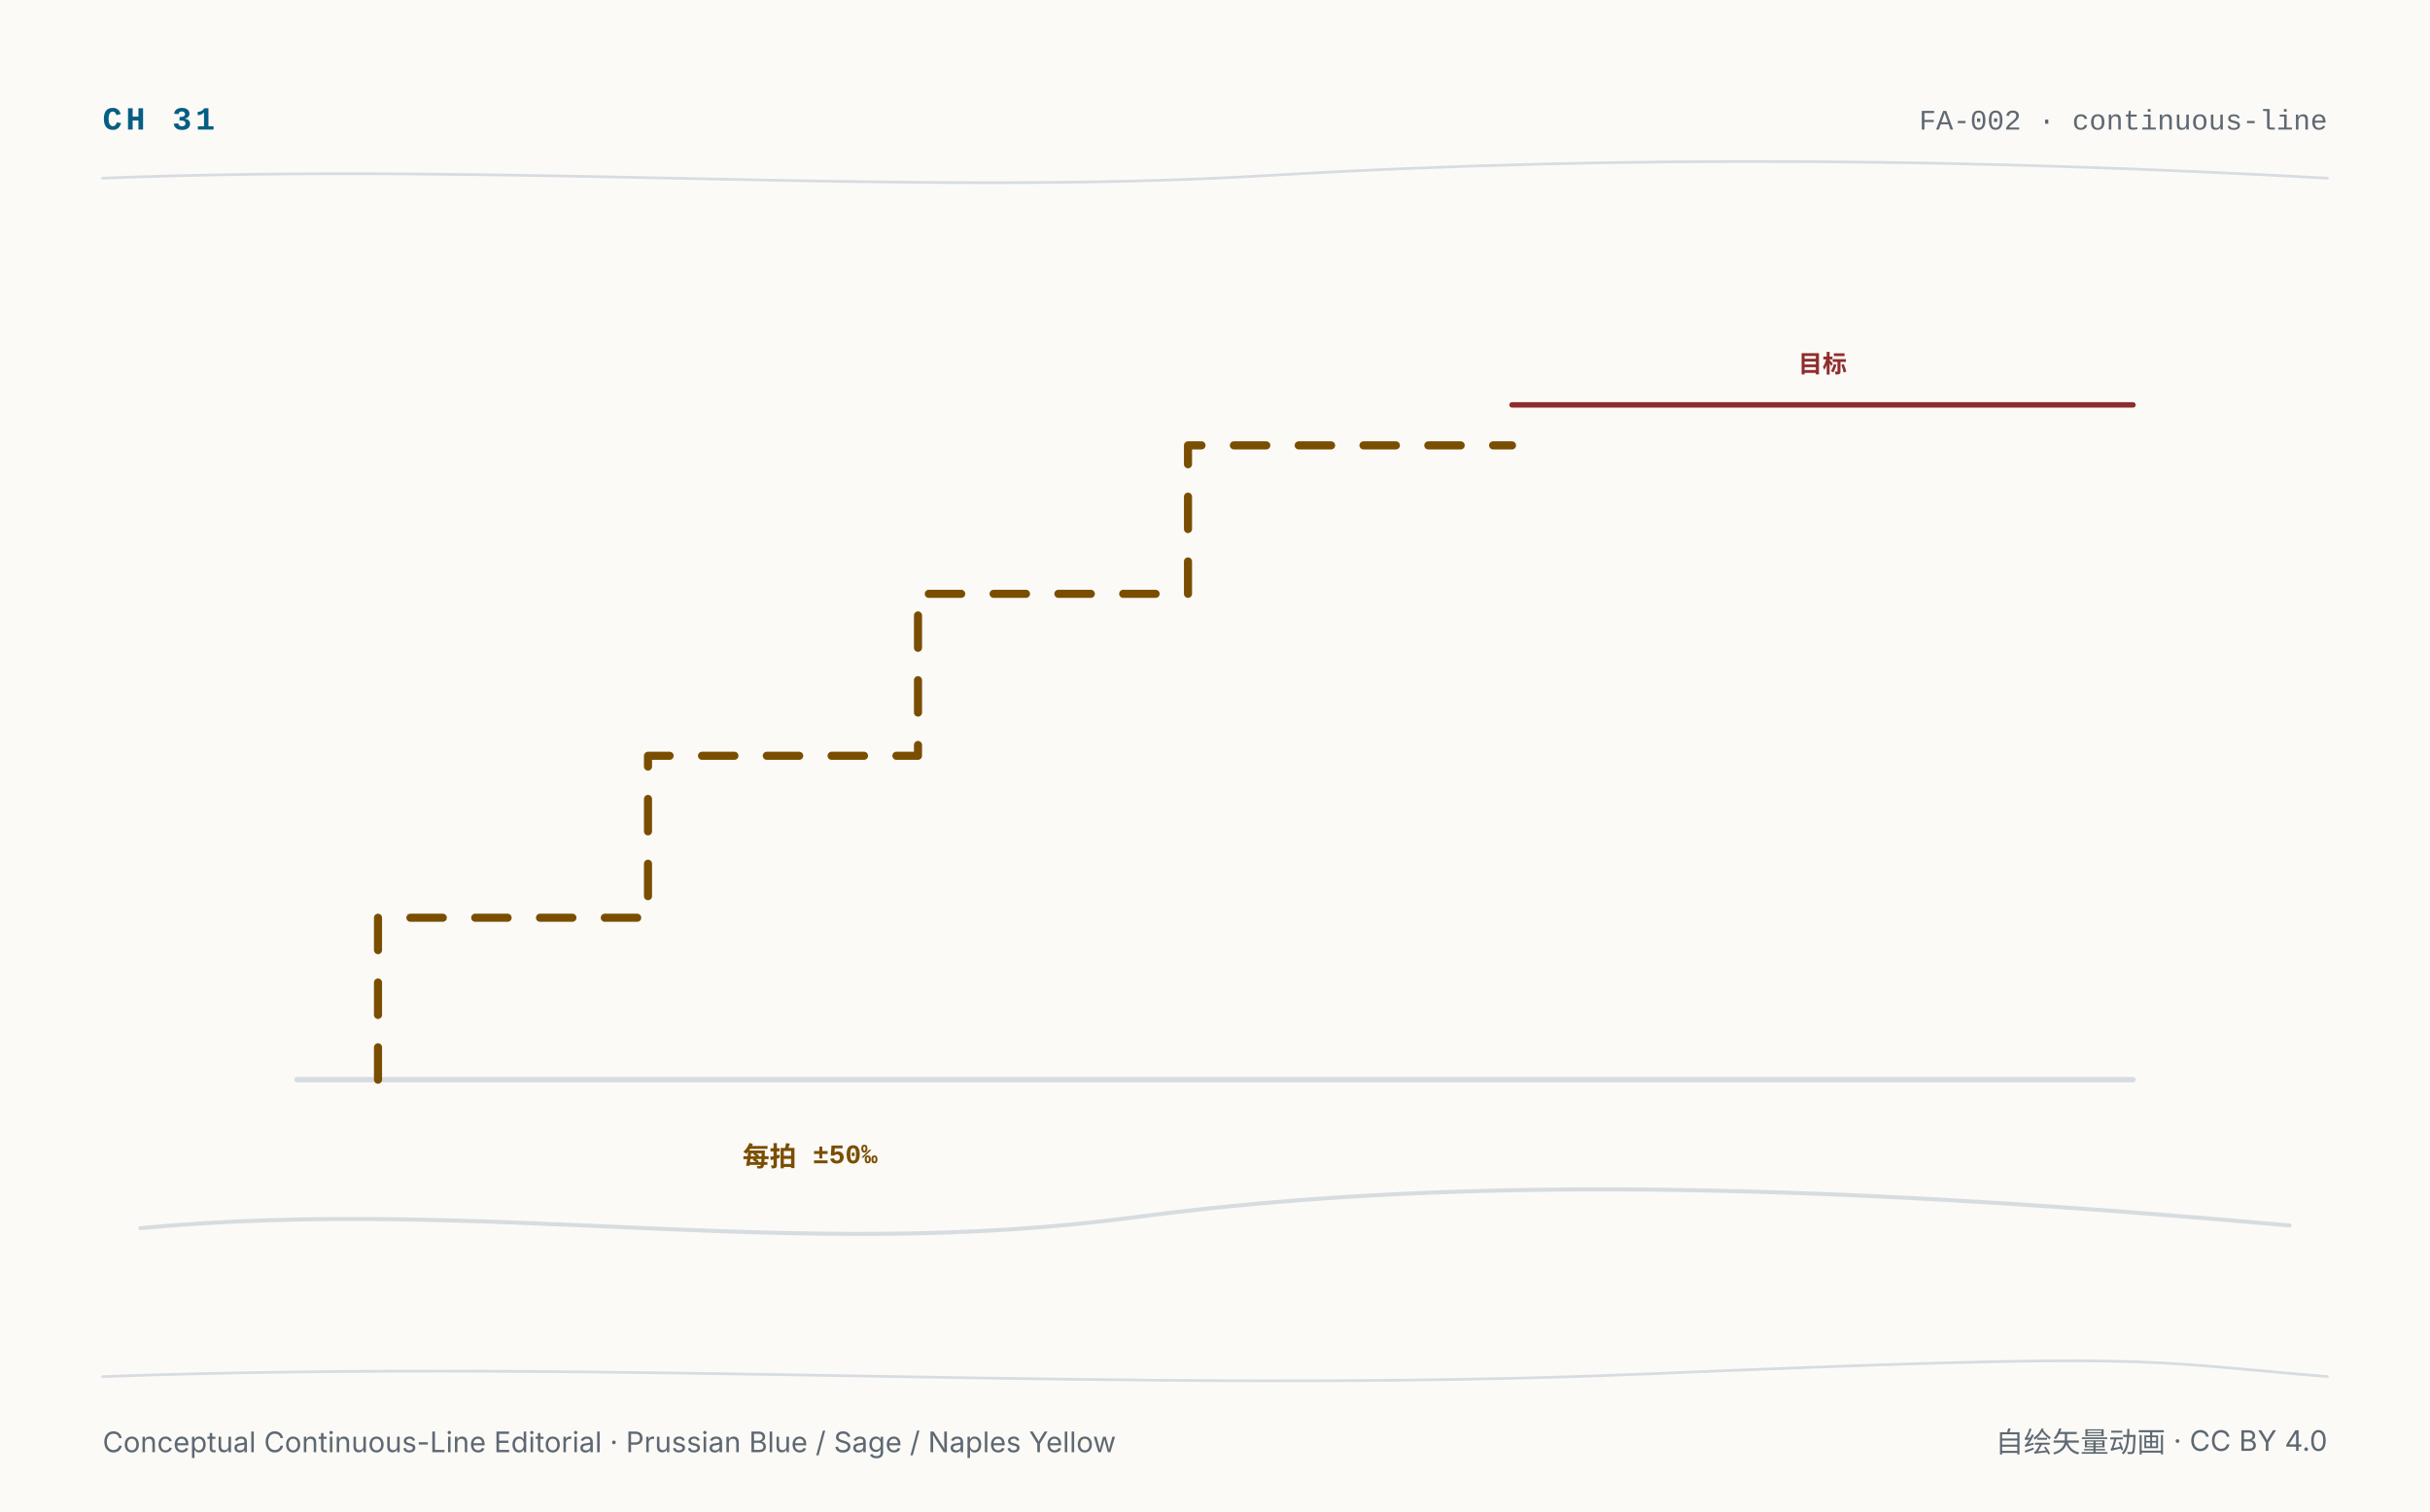
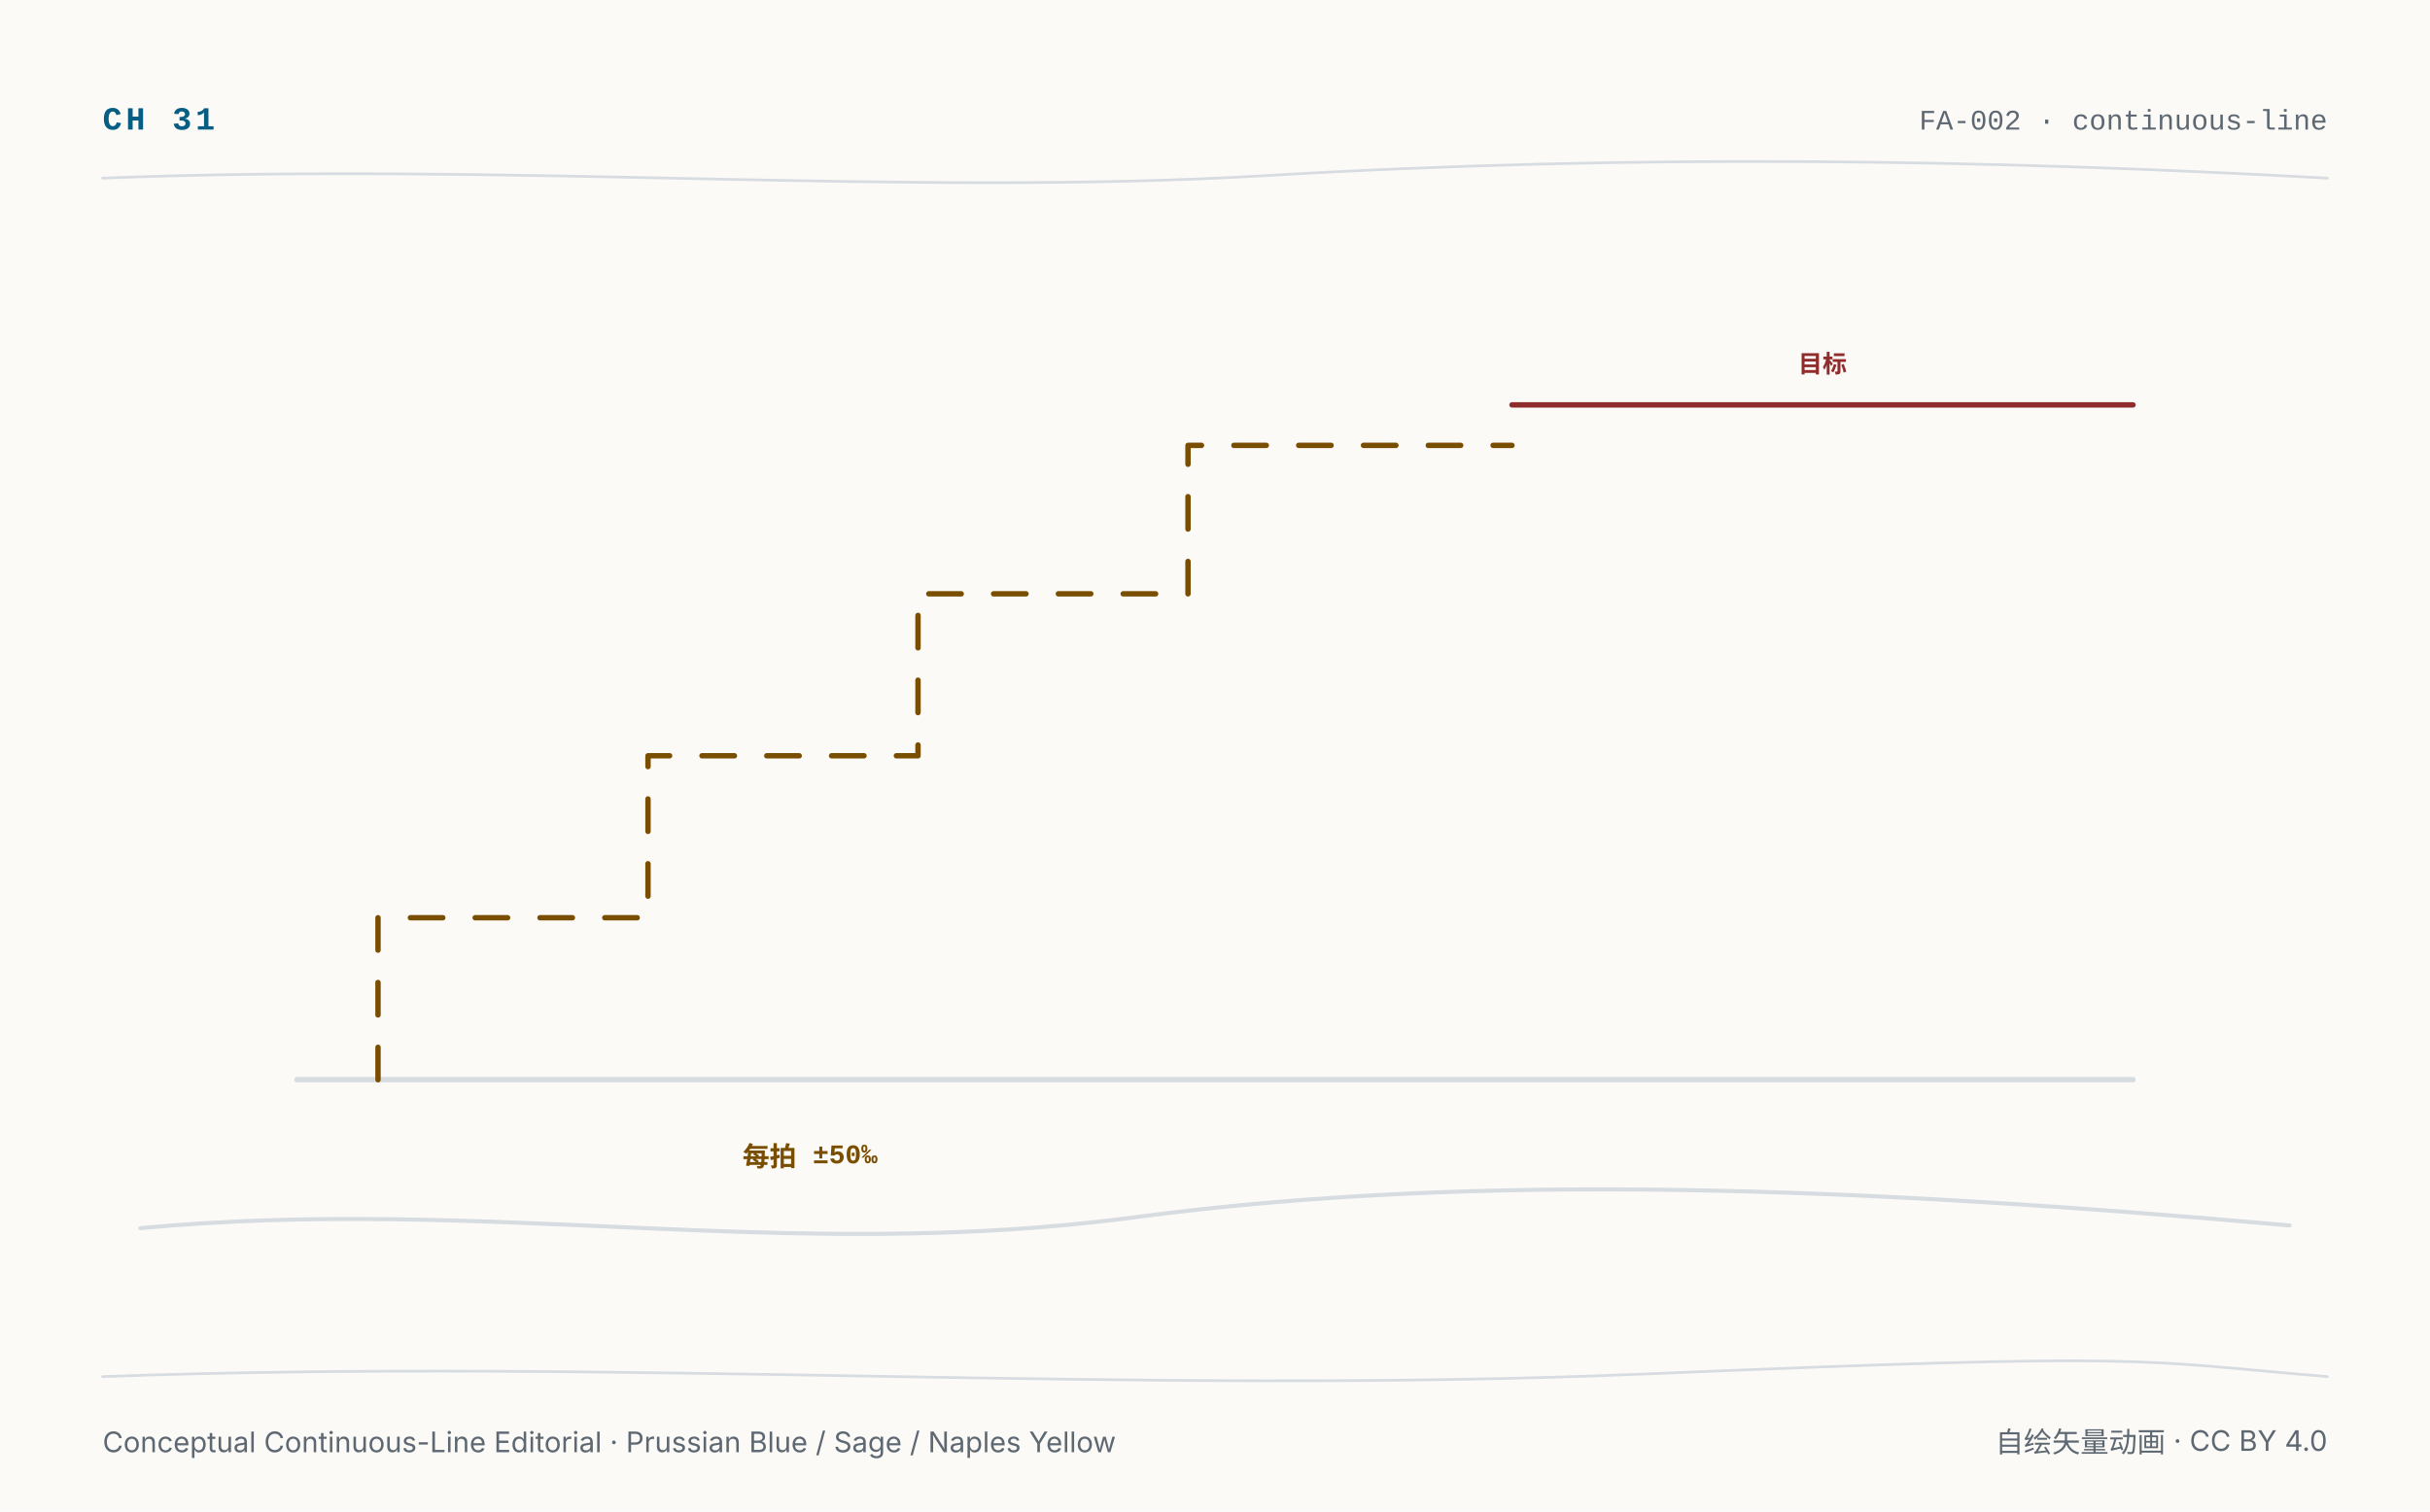
<svg xmlns="http://www.w3.org/2000/svg" width="900" height="560" viewBox="0 0 900 560" role="img" aria-label="The duty ratio walks toward its target one tick at a time">
  <style>

@keyframes hd-float{0%,100%{transform:translateY(0)}50%{transform:translateY(-5px)}}
@keyframes hd-sway{0%,100%{transform:rotate(-1deg)}50%{transform:rotate(1deg)}}
@keyframes hd-pulse{0%,100%{opacity:.58}50%{opacity:1}}
@keyframes hd-flow{from{stroke-dashoffset:0}to{stroke-dashoffset:-24px}}
.hd-float{animation:hd-float 3.8s ease-in-out infinite;transform-origin:center}
.hd-sway{animation:hd-sway 4.6s ease-in-out infinite;transform-origin:center}
.hd-pulse{animation:hd-pulse 2.4s ease-in-out infinite}
.hd-flow{stroke-dasharray:12 12;animation:hd-flow 1.8s linear infinite}
@media (prefers-reduced-motion:reduce){*{animation:none!important}}

@media (prefers-reduced-motion: reduce){*{animation:none!important}}
</style>
  <rect x="0" y="0" width="900" height="560" fill="#fbfaf7" />
  <rect x="0" y="0" width="900" height="560" fill="#fbfaf7" opacity="1" />
  <text x="38" y="48" font-size="12" fill="#075e84" text-anchor="start" opacity="1" font-family="ui-monospace,SFMono-Regular,'JetBrains Mono',Consolas,'Courier New',monospace" font-weight="800" letter-spacing="1.4">CH 31</text>
  <text x="862" y="48" font-size="10.5" fill="#5e6872" text-anchor="end" opacity="1" font-family="ui-monospace,SFMono-Regular,'JetBrains Mono',Consolas,'Courier New',monospace">FA-002 · continuous-line</text>
  <path d="M38 66 C190 60 335 73 470 65 S735 59 862 66" fill="none" opacity="1" stroke-linecap="round" stroke-linejoin="round" stroke="#d7dce1" stroke-width="1" />
  <path d="M52 455 C180 443 292 468 420 451 S690 440 848 454" fill="none" opacity="1" stroke-linecap="round" stroke-linejoin="round" stroke="#d7dce1" stroke-width="1.5" />
  <path d="M110 400 L790 400" fill="none" opacity="1" stroke-linecap="round" stroke-linejoin="round" stroke="#d7dce1" stroke-width="2" />
-   <path d="M140 400 L140 340 L240 340 L240 280 L340 280 L340 220 L440 220 L440 165 L560 165" fill="none" opacity="1" stroke-linecap="round" stroke-linejoin="round" stroke="#7a4e00" stroke-width="3" class="hd-flow" />
+   <path d="M140 400 L140 340 L240 340 L240 280 L340 280 L340 220 L440 220 L440 165 L560 165" fill="none" opacity="1" stroke-linecap="round" stroke-linejoin="round" stroke="#7a4e00" stroke-width="2" class="hd-flow" />
  <path d="M560 150 L790 150" fill="none" opacity="1" stroke-linecap="round" stroke-linejoin="round" stroke="#8f2d2d" stroke-width="2" />
  <text x="675" y="138" font-size="9" fill="#8f2d2d" text-anchor="middle" opacity="1" font-family="ui-monospace,SFMono-Regular,'JetBrains Mono',Consolas,'Courier New',monospace" font-weight="700">目标</text>
  <text x="300" y="432" font-size="10" fill="#7a4e00" text-anchor="middle" opacity="1" font-family="ui-monospace,SFMono-Regular,'JetBrains Mono',Consolas,'Courier New',monospace" font-weight="700">每拍 ±50‰</text>
  <path d="M38 510 C230 503 420 517 610 509 S790 504 862 510" fill="none" opacity="1" stroke-linecap="round" stroke-linejoin="round" stroke="#d7dce1" stroke-width="1" />
  <text x="38" y="538" font-size="10.5" fill="#5e6872" text-anchor="start" opacity="1" font-family="'PingFang SC','Hiragino Sans GB','Microsoft YaHei',system-ui,-apple-system,'Segoe UI',sans-serif">Conceptual Continuous-Line Editorial · Prussian Blue / Sage / Naples Yellow</text>
  <text x="862" y="538" font-size="10.5" fill="#5e6872" text-anchor="end" opacity="1" font-family="'PingFang SC','Hiragino Sans GB','Microsoft YaHei',system-ui,-apple-system,'Segoe UI',sans-serif">自绘矢量动画 · CC BY 4.0</text>
</svg>
